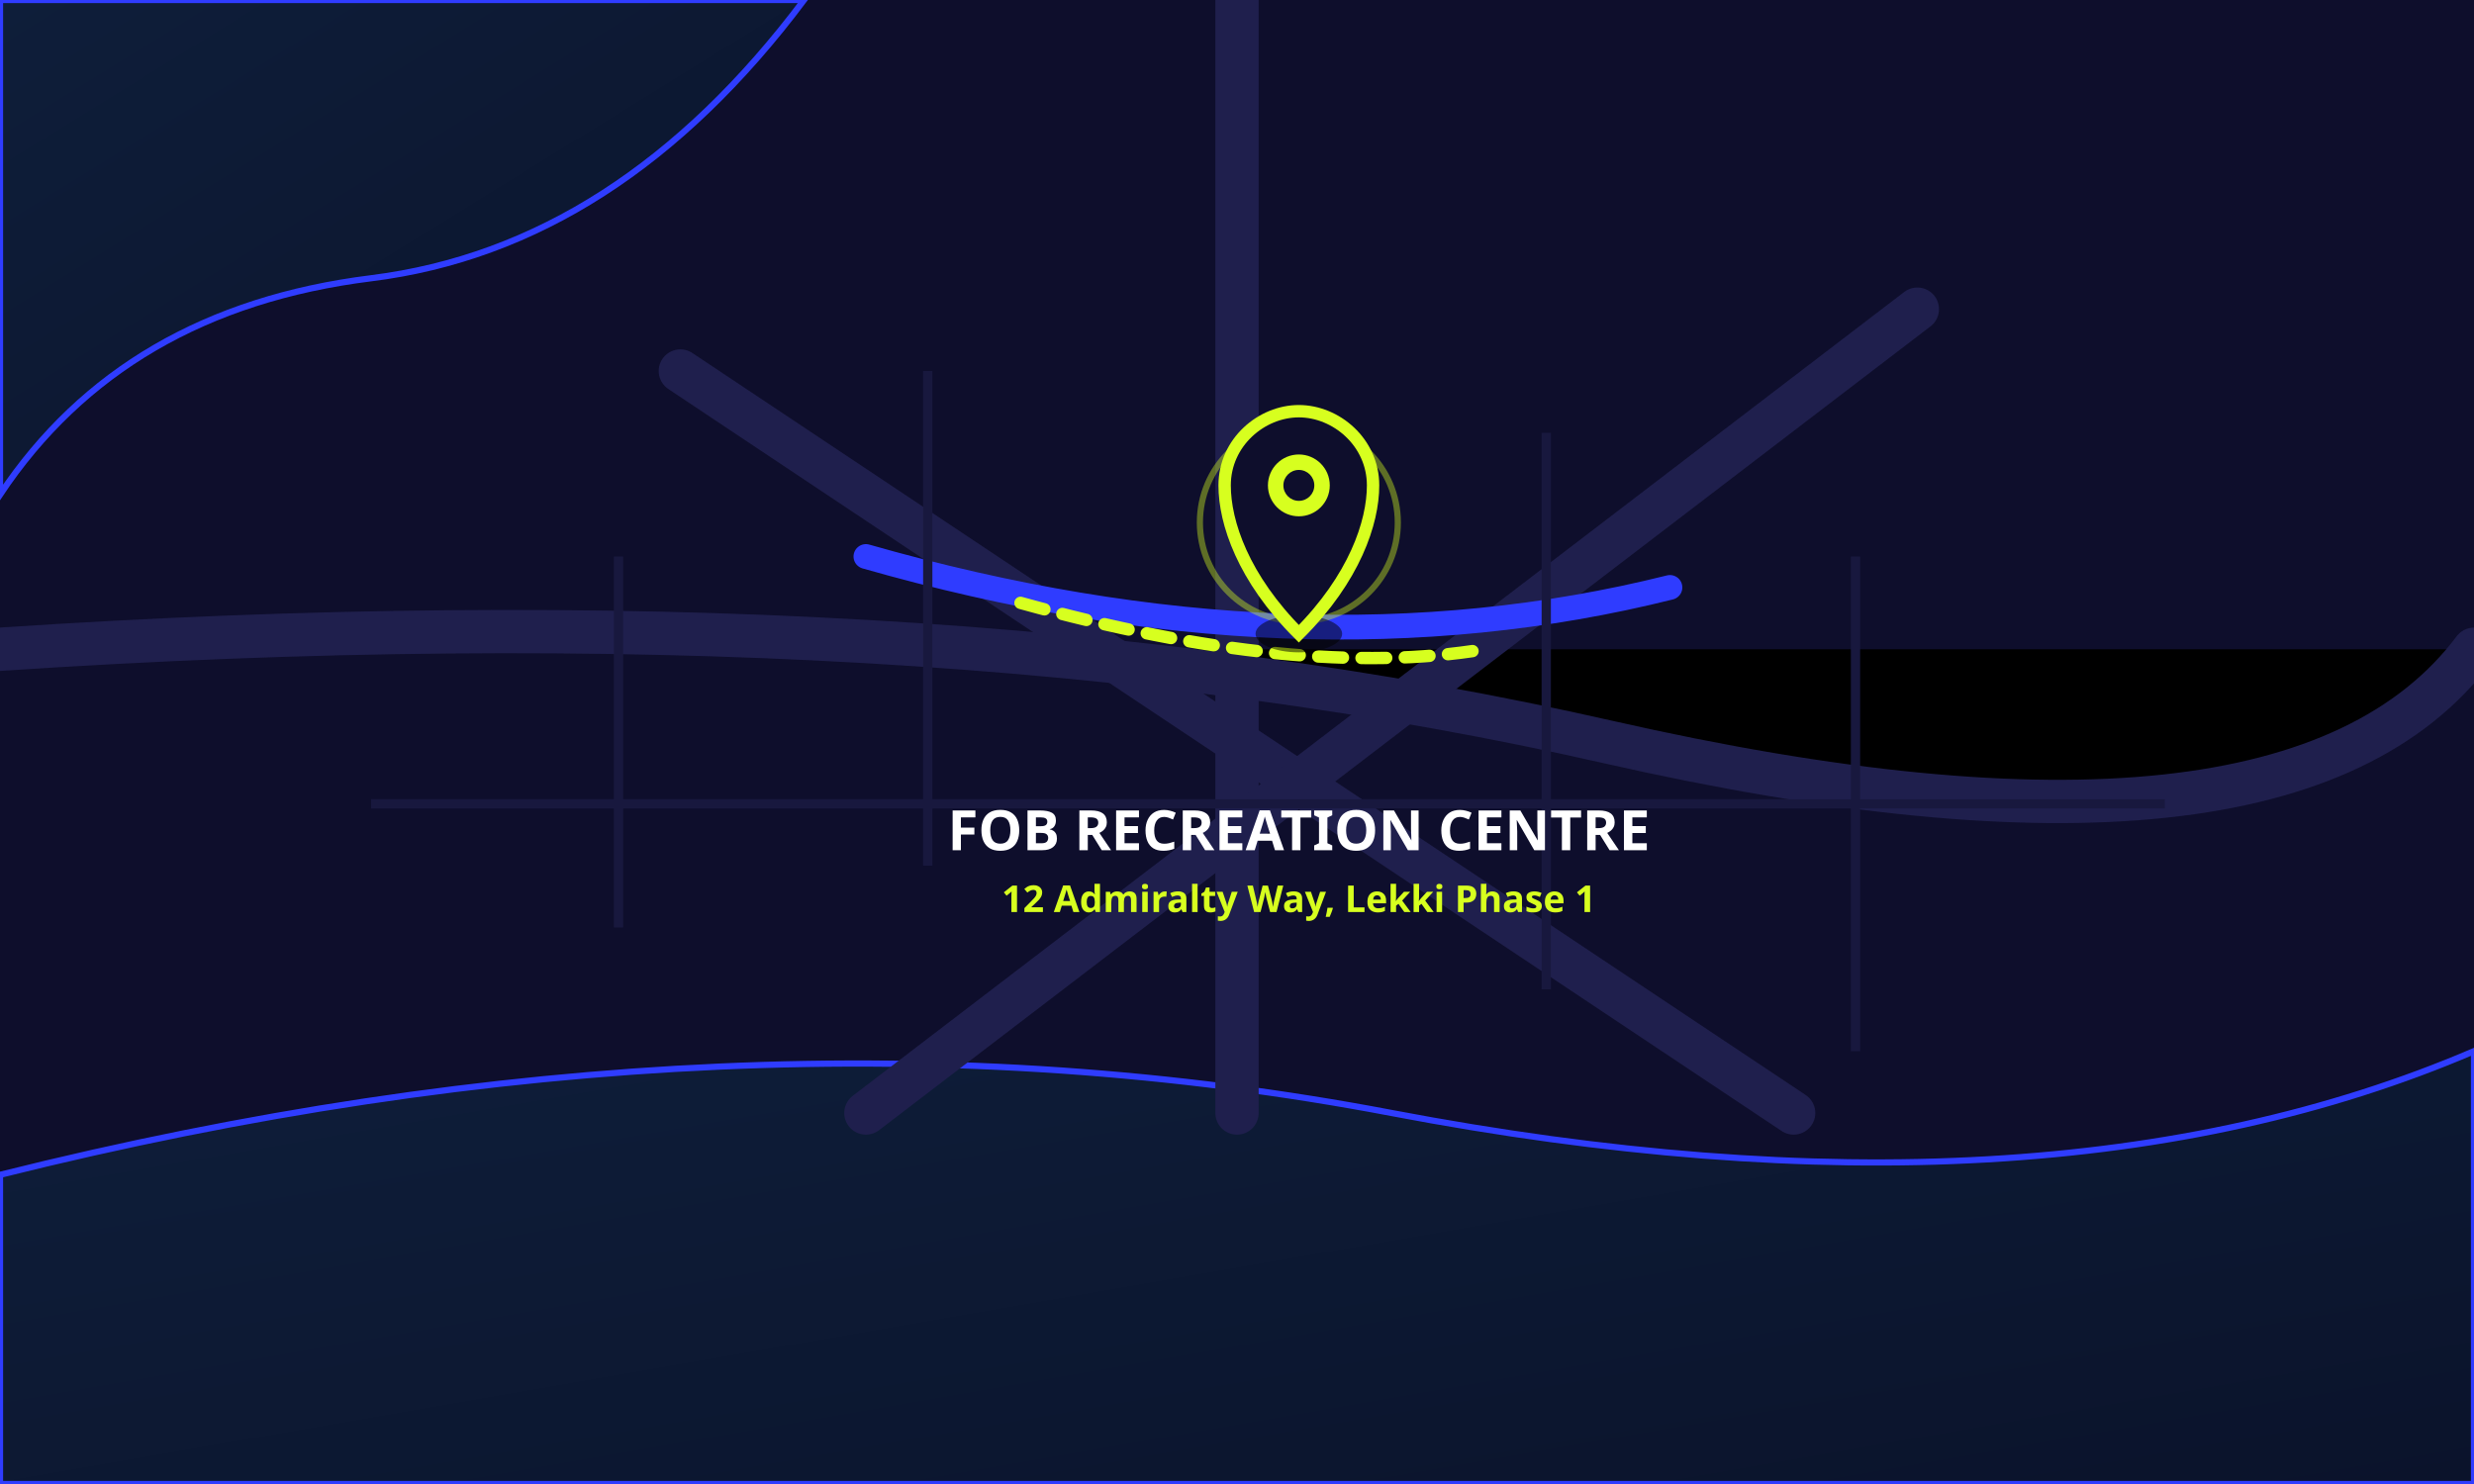
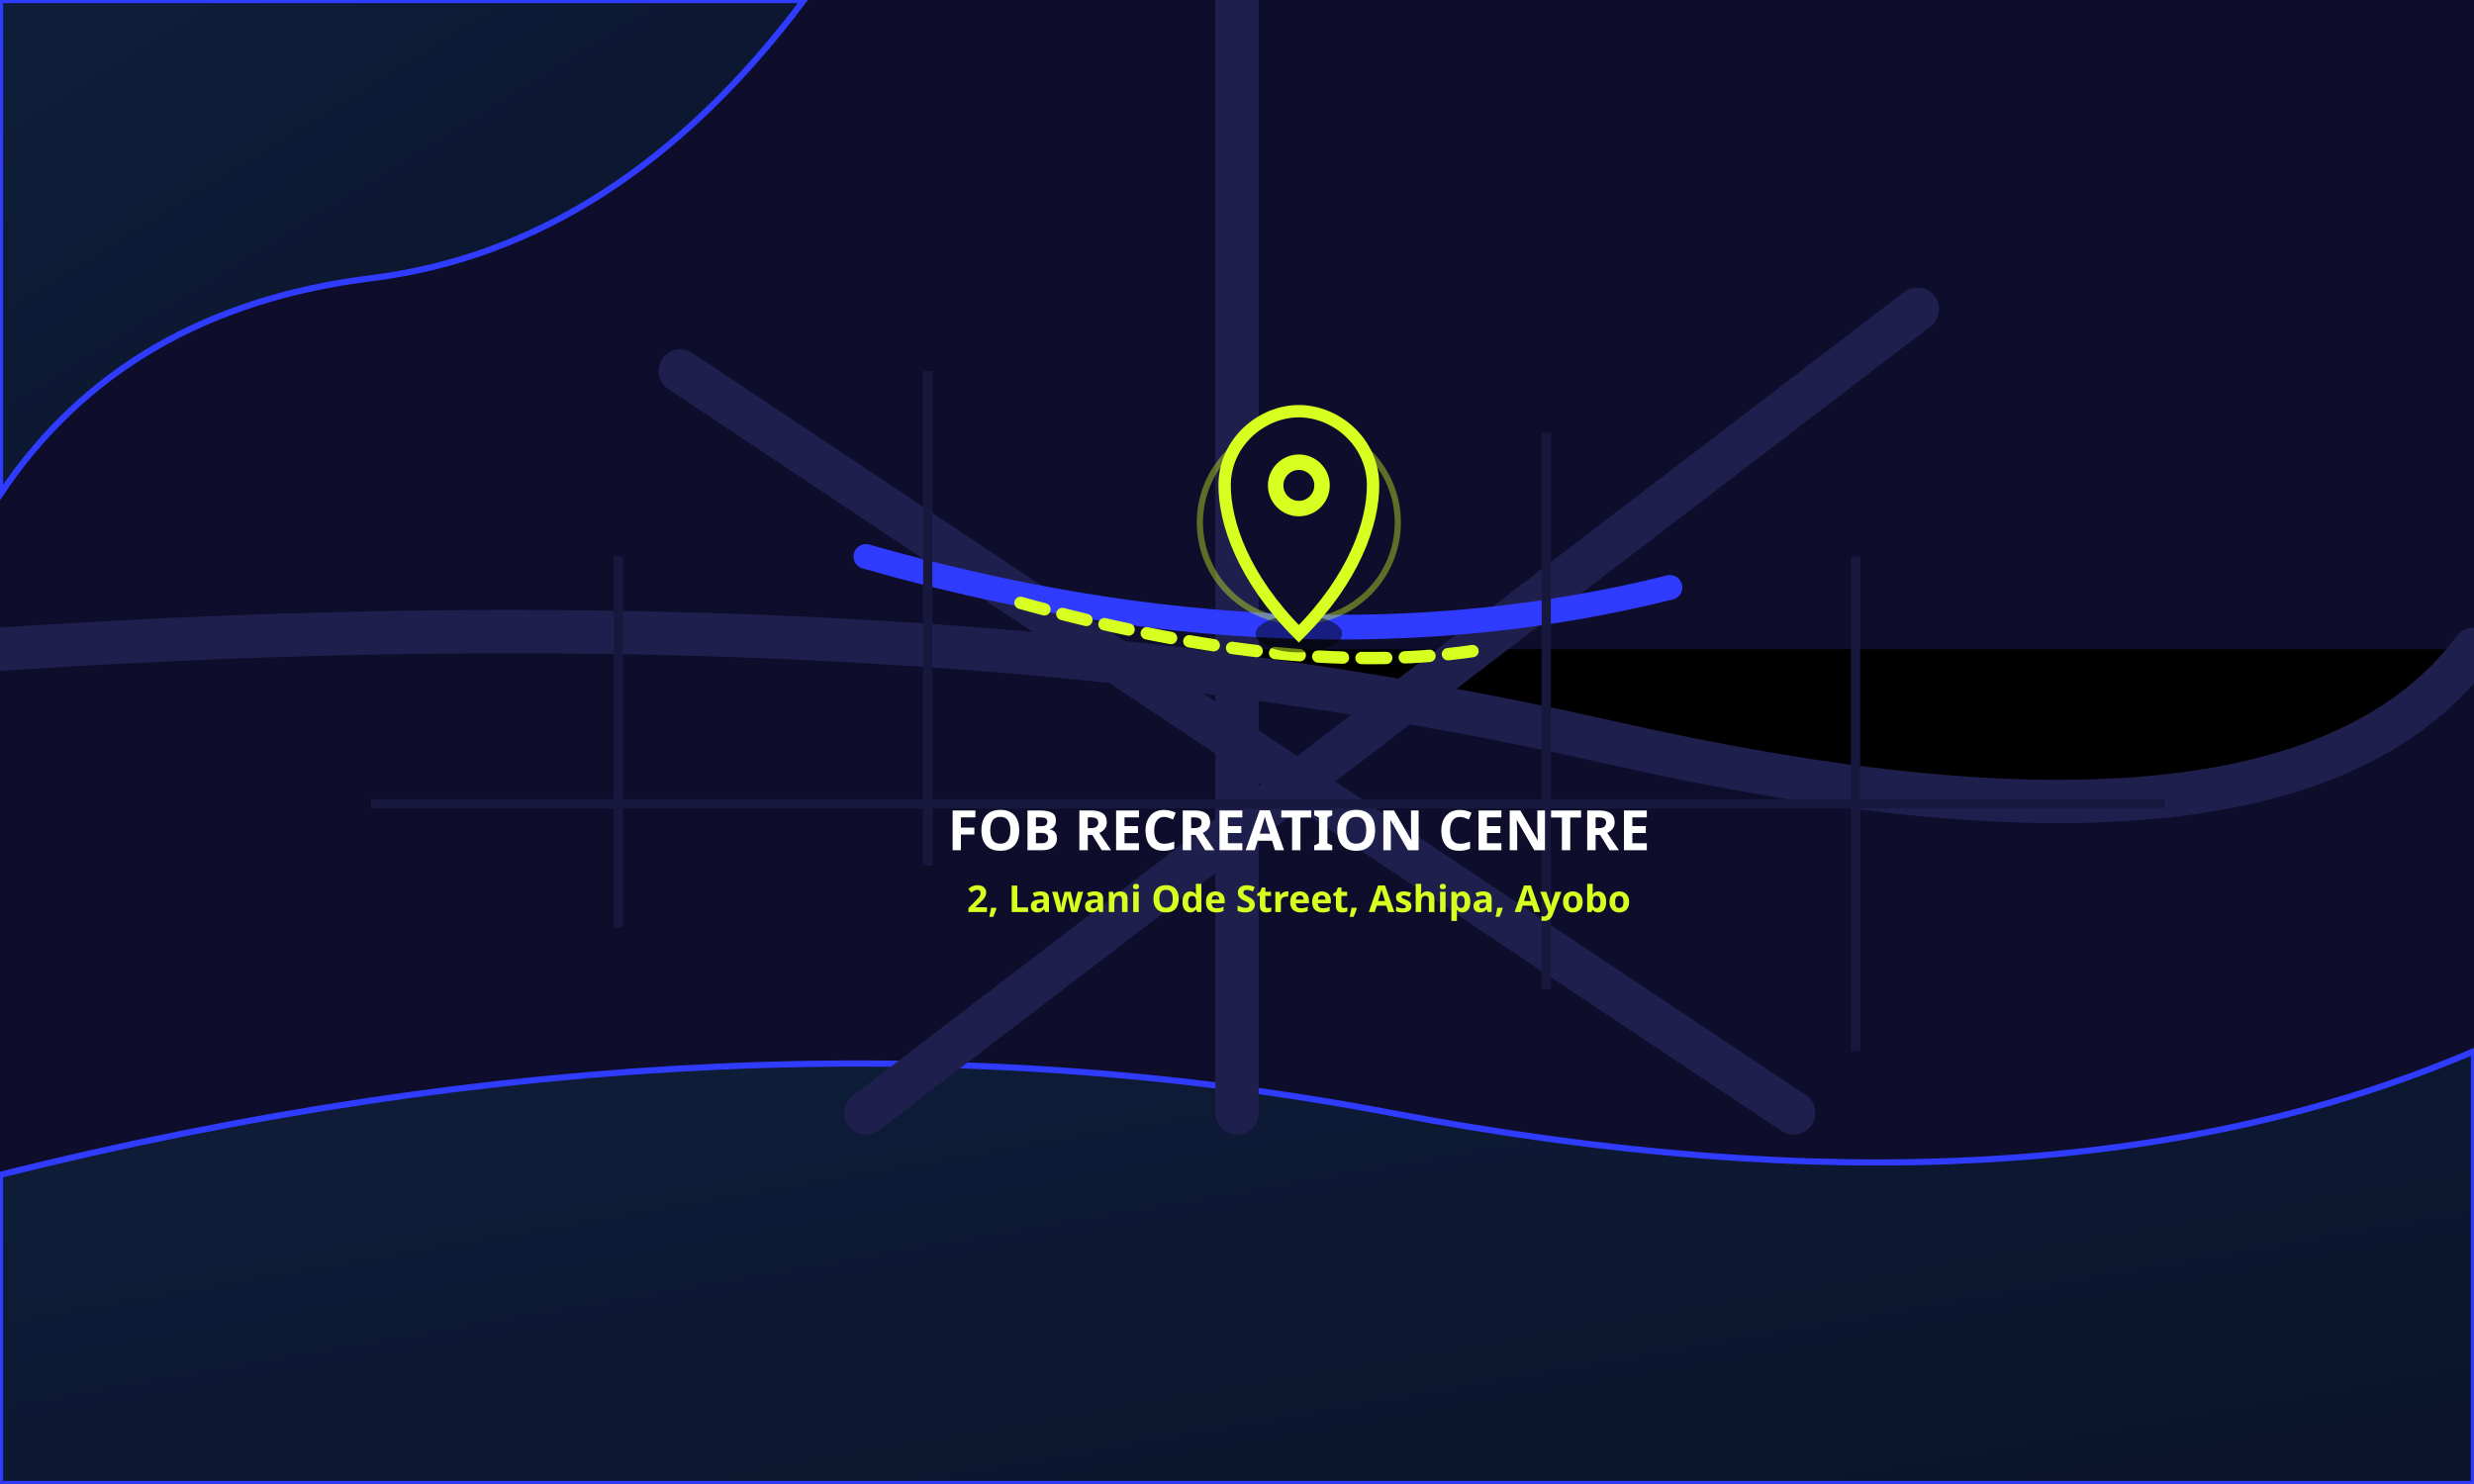
<svg xmlns="http://www.w3.org/2000/svg" viewBox="0 0 800 480" width="100%" height="100%">
  <defs>
    <linearGradient id="map-water" x1="0%" y1="0%" x2="100%" y2="100%">
      <stop offset="0%" stop-color="#0E1E3A" />
      <stop offset="100%" stop-color="#0B132B" />
    </linearGradient>
  </defs>
  <rect width="800" height="480" fill="#0E0E2C" />
  <path d="M 0,380 Q 240,320 450,360 T 800,340 L 800,480 L 0,480 Z" fill="url(#map-water)" stroke="#2F3CFF" stroke-width="2" />
  <path d="M 0,0 L 260,0 Q 200,80 120,90 T 0,160 Z" fill="url(#map-water)" stroke="#2F3CFF" stroke-width="2" />
  <g stroke="#1F1F4D" stroke-width="14" stroke-linecap="round" stroke-linejoin="round">
    <path d="M 0,210 Q 300,190 520,240 T 800,210" />
    <path d="M 400,0 L 400,360" />
    <path d="M 220,120 L 580,360" />
    <path d="M 620,100 L 280,360" />
  </g>
  <path d="M 280,180 Q 420,220 540,190" fill="none" stroke="#2F3CFF" stroke-width="8" stroke-linecap="round" />
  <path d="M 330,195 Q 420,220 480,210" fill="none" stroke="#D7FF1F" stroke-width="4" stroke-linecap="round" stroke-dasharray="8,6" />
  <g stroke="#18183E" stroke-width="3">
    <line x1="200" y1="180" x2="200" y2="300" />
    <line x1="300" y1="120" x2="300" y2="280" />
    <line x1="500" y1="140" x2="500" y2="320" />
    <line x1="600" y1="180" x2="600" y2="340" />
    <line x1="120" y1="260" x2="700" y2="260" />
  </g>
  <g transform="translate(420, 205)">
    <circle cx="0" cy="-36" r="32" fill="none" stroke="#D7FF1F" stroke-width="2" opacity="0.4" />
    <ellipse cx="0" cy="0" rx="14" ry="6" fill="#000000" opacity="0.5" />
    <path d="M 0,0 C -18,-18 -24,-36 -24,-48 C -24,-62 -12,-72 0,-72 C 12,-72 24,-62 24,-48 C 24,-36 18,-18 0,0 Z" fill="#0E0E2C" stroke="#D7FF1F" stroke-width="4" />
    <circle cx="0" cy="-48" r="10" fill="#D7FF1F" />
    <circle cx="0" cy="-48" r="5" fill="#0E0E2C" />
  </g>
  <text x="420" y="275" fill="#FFFFFF" font-family="'Outfit', sans-serif" font-weight="900" font-size="18" text-anchor="middle">FOB RECREATION CENTRE</text>
-   <text x="420" y="295" fill="#D7FF1F" font-family="'Plus Jakarta Sans', sans-serif" font-weight="700" font-size="12" text-anchor="middle">12 Admiralty Way, Lekki Phase 1</text>
+   <text x="420" y="295" fill="#D7FF1F" font-family="'Plus Jakarta Sans', sans-serif" font-weight="700" font-size="12" text-anchor="middle">2, Lawani Ode Street, Ashipa, Ayobo</text>
</svg>
